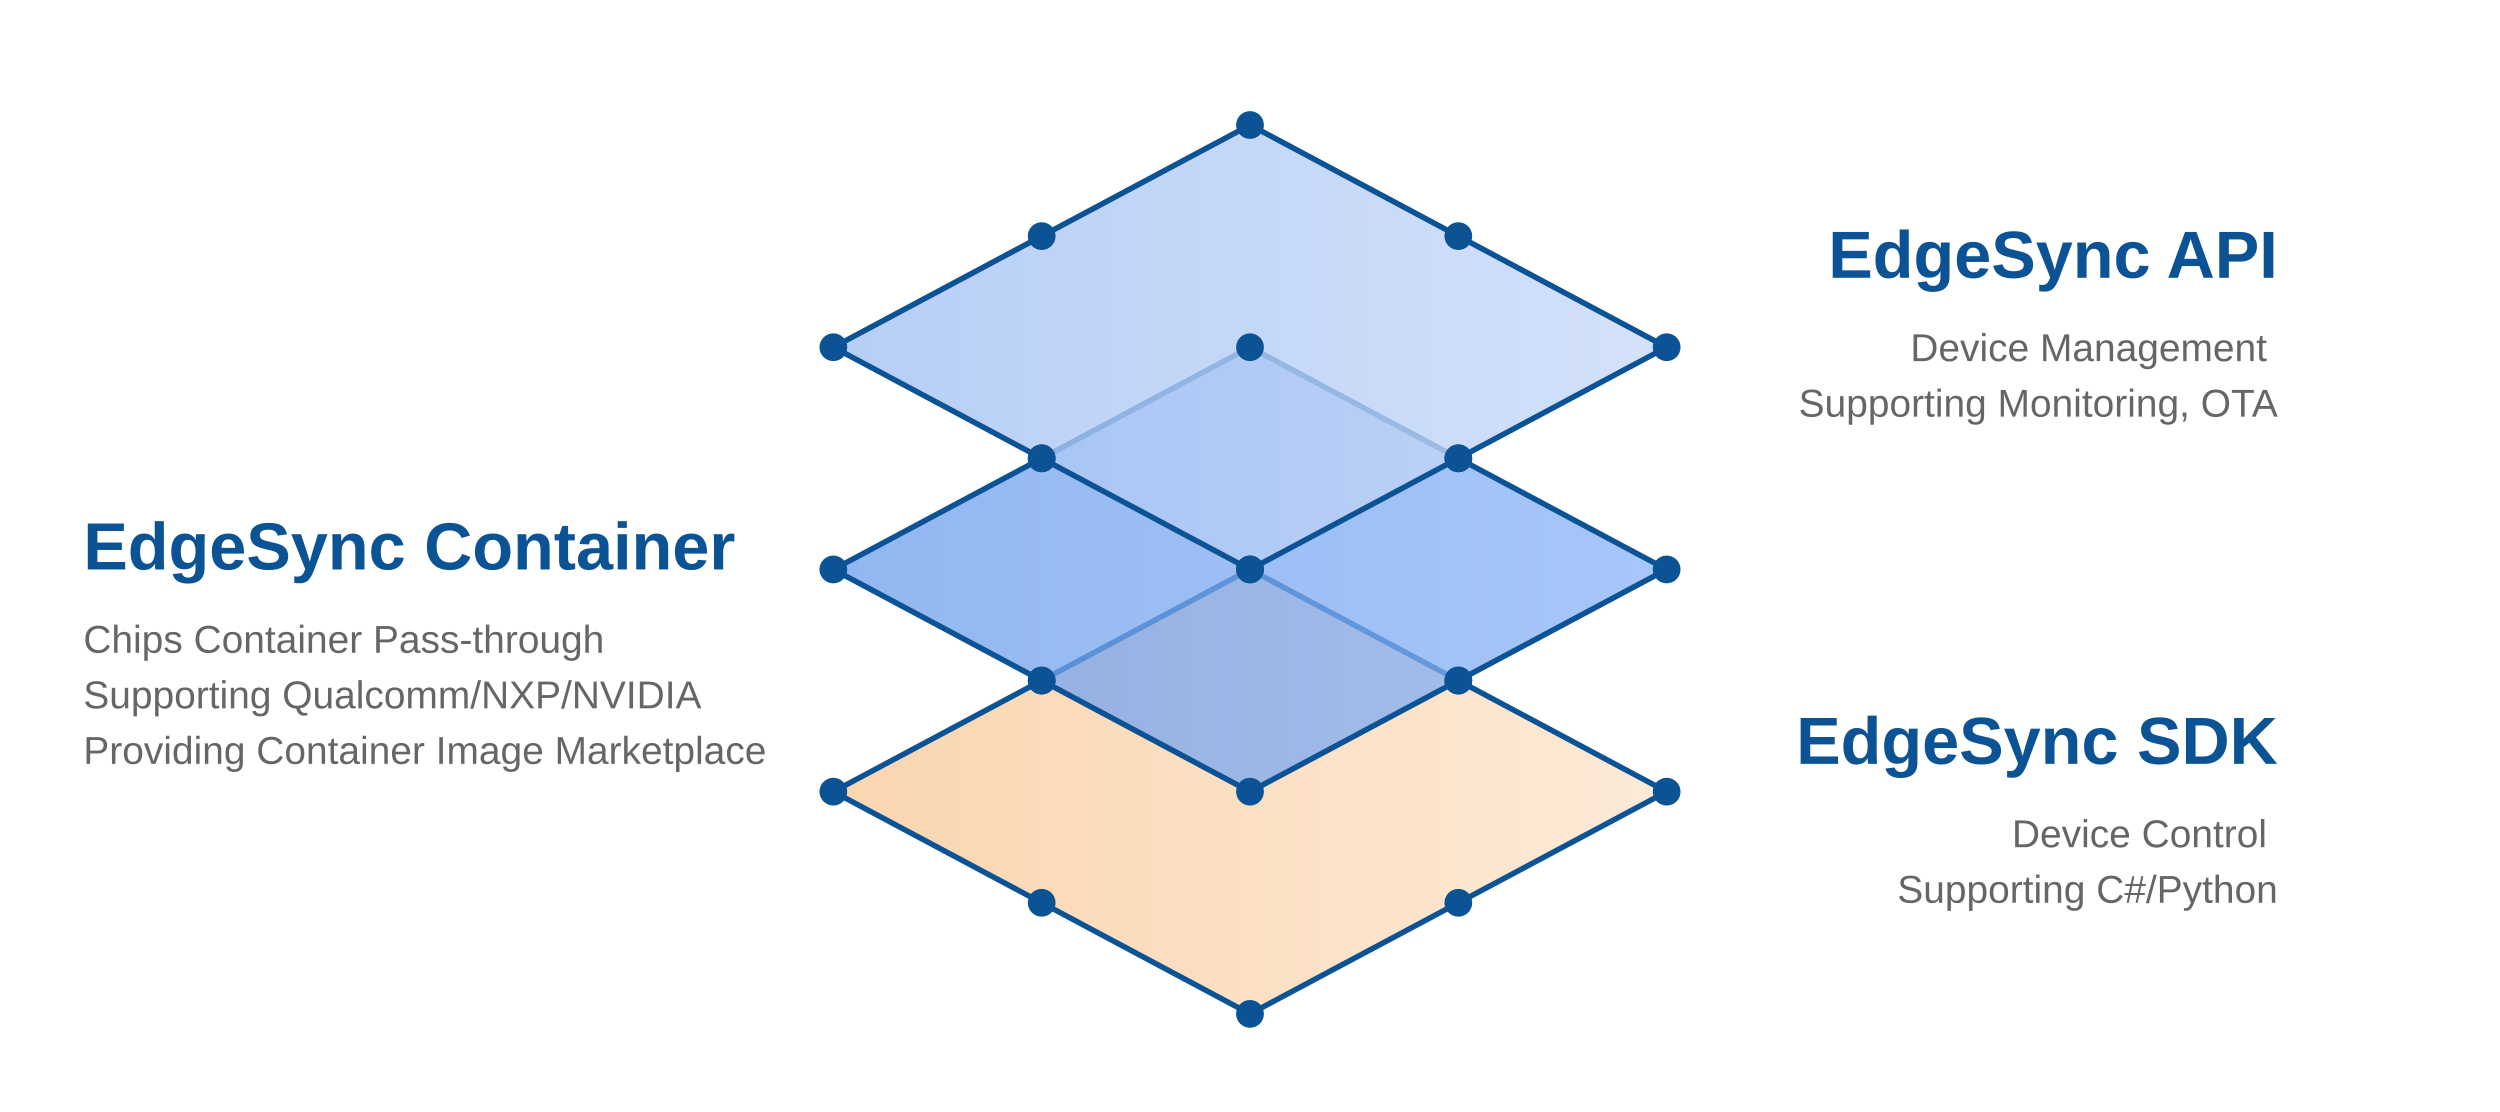
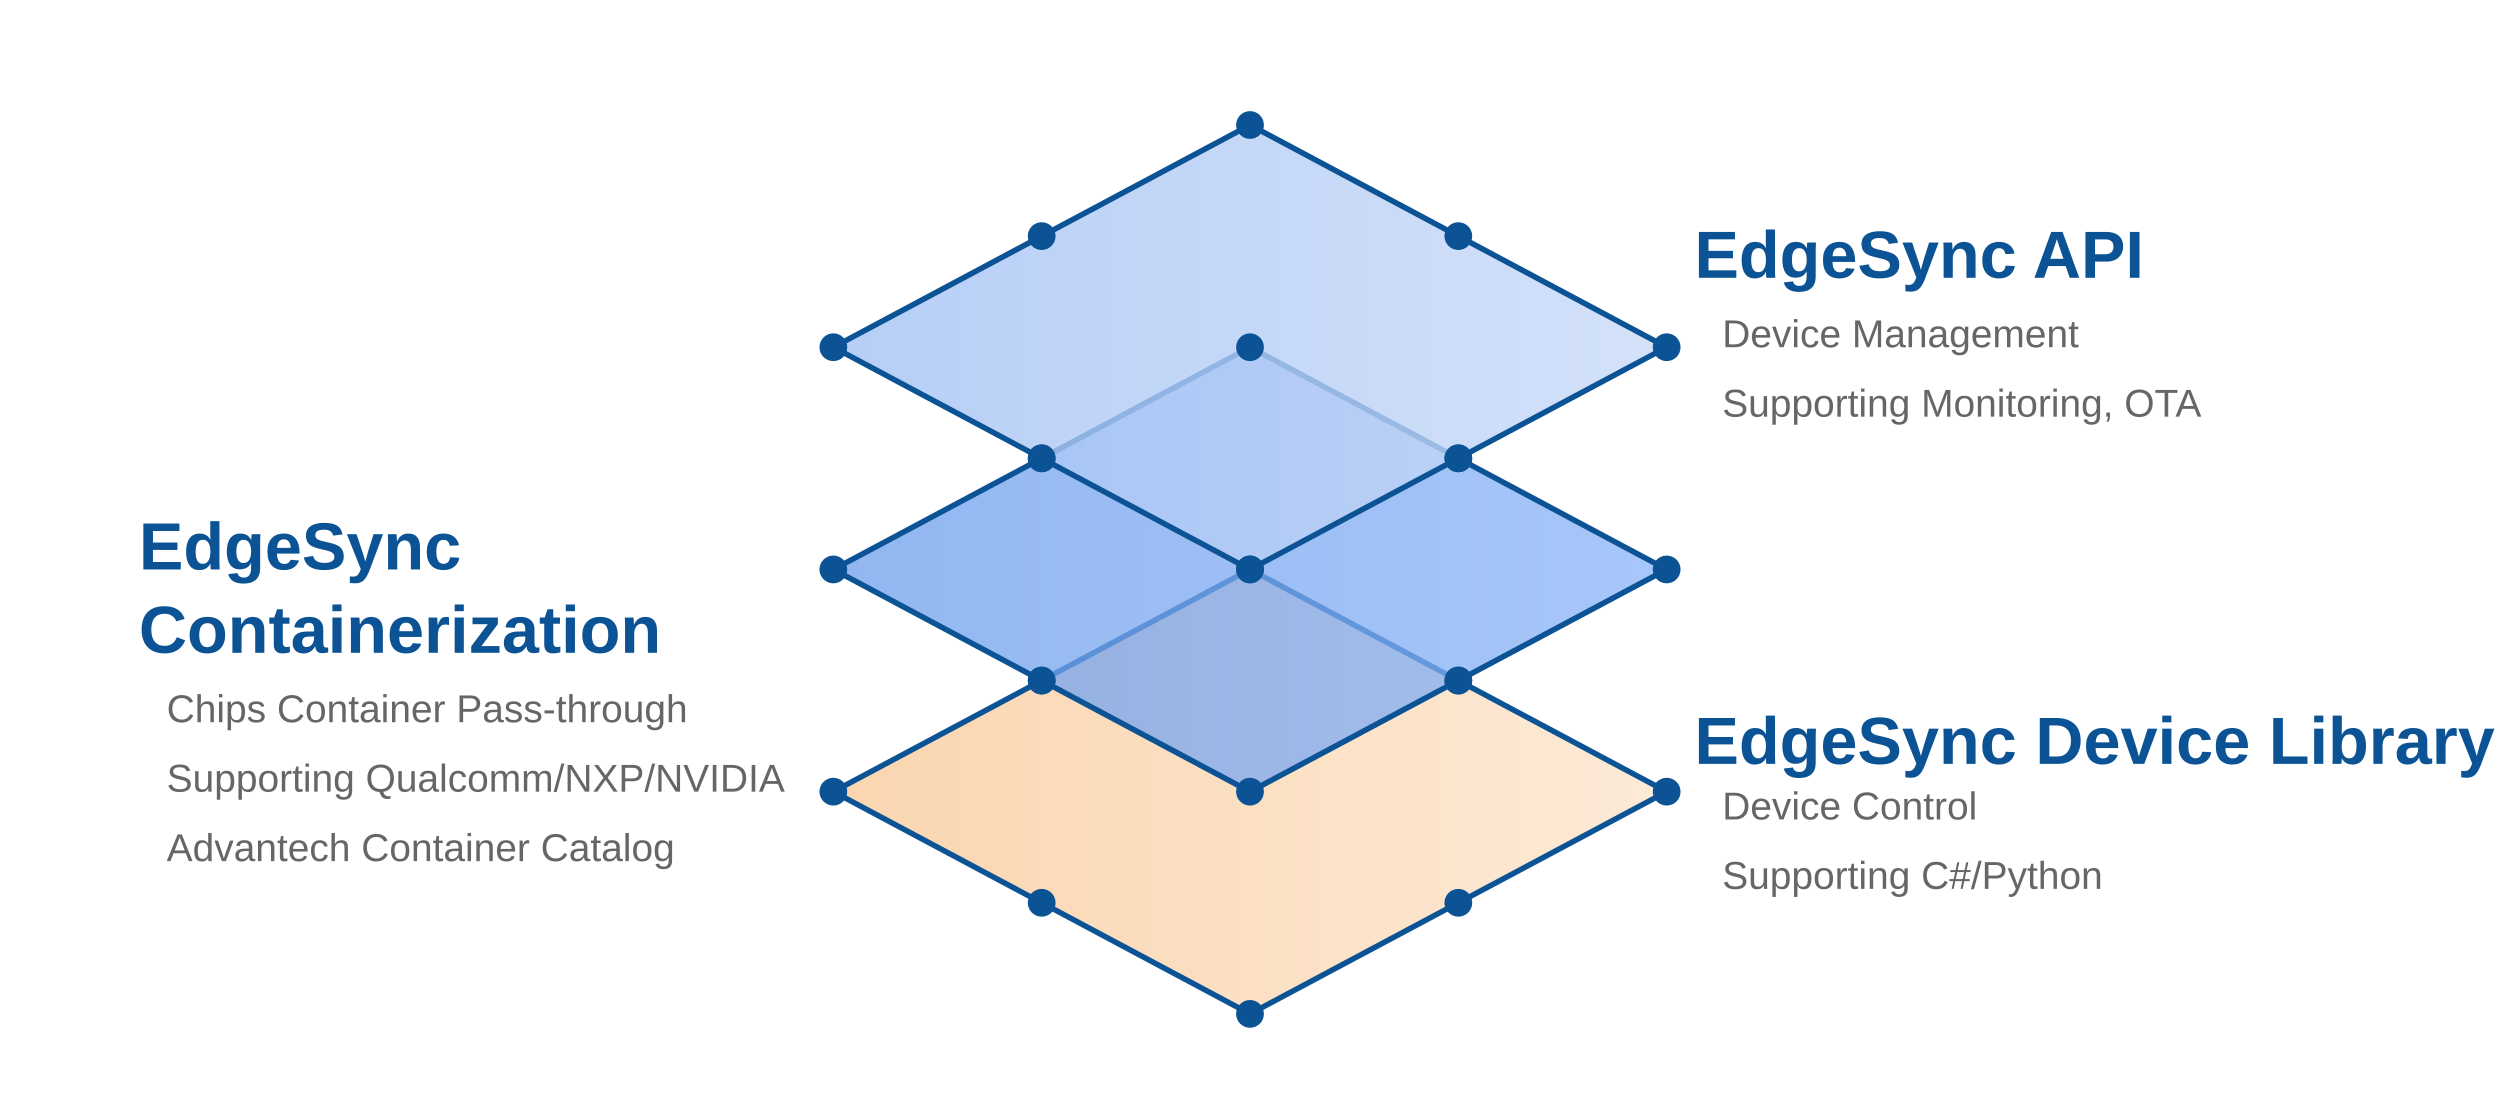
<svg xmlns="http://www.w3.org/2000/svg" width="900" height="400" viewBox="0 0 900 400">
  <defs>
    <linearGradient id="lightBlue" x1="0%" y1="0%" x2="100%" y2="0%">
      <stop offset="0%" style="stop-color:rgba(164, 194, 244, 0.8);stop-opacity:1" />
      <stop offset="100%" style="stop-color:rgba(201, 218, 248, 0.8);stop-opacity:1" />
    </linearGradient>
    <linearGradient id="mediumBlue" x1="0%" y1="0%" x2="100%" y2="0%">
      <stop offset="0%" style="stop-color:rgba(109, 158, 235, 0.75);stop-opacity:1" />
      <stop offset="100%" style="stop-color:rgba(138, 180, 248, 0.75);stop-opacity:1" />
    </linearGradient>
    <linearGradient id="darkBlue" x1="0%" y1="0%" x2="100%" y2="0%">
      <stop offset="0%" style="stop-color:rgba(61, 133, 198, 0.75);stop-opacity:1" />
      <stop offset="100%" style="stop-color:rgba(91, 155, 213, 0.75);stop-opacity:1" />
    </linearGradient>
    <linearGradient id="orange" x1="0%" y1="0%" x2="100%" y2="0%">
      <stop offset="0%" style="stop-color:rgba(249, 203, 156, 0.8);stop-opacity:1" />
      <stop offset="100%" style="stop-color:rgba(252, 229, 205, 0.8);stop-opacity:1" />
    </linearGradient>
  </defs>
  <g transform="translate(50, 15)">
    <polygon points="400,350 250,270 400,190 550,270" fill="url(#orange)" stroke="#0b5394" stroke-width="2" />
    <polygon points="400,270 250,190 400,110 550,190" fill="url(#mediumBlue)" stroke="#0b5394" stroke-width="2" />
    <polygon points="400,190 250,110 400,30 550,110" fill="url(#lightBlue)" stroke="#0b5394" stroke-width="2" />
    <circle cx="400" cy="350" r="5" fill="#0b5394" />
    <circle cx="250" cy="270" r="5" fill="#0b5394" />
    <circle cx="400" cy="190" r="5" fill="#0b5394" />
    <circle cx="550" cy="270" r="5" fill="#0b5394" />
    <circle cx="325" cy="310" r="5" fill="#0b5394" />
    <circle cx="475" cy="310" r="5" fill="#0b5394" />
    <circle cx="325" cy="230" r="5" fill="#0b5394" />
    <circle cx="475" cy="230" r="5" fill="#0b5394" />
    <circle cx="250" cy="190" r="5" fill="#0b5394" />
    <circle cx="400" cy="110" r="5" fill="#0b5394" />
    <circle cx="550" cy="190" r="5" fill="#0b5394" />
    <circle cx="325" cy="150" r="5" fill="#0b5394" />
    <circle cx="475" cy="150" r="5" fill="#0b5394" />
    <circle cx="400" cy="270" r="5" fill="#0b5394" />
    <circle cx="325" cy="230" r="5" fill="#0b5394" />
    <circle cx="475" cy="230" r="5" fill="#0b5394" />
    <circle cx="250" cy="110" r="5" fill="#0b5394" />
    <circle cx="400" cy="30" r="5" fill="#0b5394" />
    <circle cx="550" cy="110" r="5" fill="#0b5394" />
    <circle cx="325" cy="70" r="5" fill="#0b5394" />
    <circle cx="475" cy="70" r="5" fill="#0b5394" />
    <circle cx="325" cy="150" r="5" fill="#0b5394" />
    <circle cx="475" cy="150" r="5" fill="#0b5394" />
    <circle cx="400" cy="190" r="5" fill="#0b5394" />
-     <text x="-20" y="190" font-family="Arial" font-size="24" font-weight="bold" fill="#0b5394">EdgeSync Container</text>
-     <text x="-20" y="220" font-family="Arial" font-size="14" fill="#666666" text-anchor="start">
-       <tspan x="-20" dy="0">Chips Container Pass-through</tspan>
-       <tspan x="-20" dy="20">Supporting Qualcomm/NXP/NVIDIA</tspan>
-       <tspan x="-20" dy="20">Providing Container Image Marketplace</tspan>
+     <text x="0" y="190" font-family="Arial" font-size="24" font-weight="bold" text-anchor="start" fill="#0b5394">EdgeSync</text>
+     <text x="0" y="220" font-family="Arial" font-size="24" font-weight="bold" text-anchor="start" fill="#0b5394">Containerization</text>
+     <text x="0" y="240" font-family="Arial" font-size="14" fill="#666666" text-anchor="start">
+       <tspan x="10" dy="5">Chips Container Pass-through</tspan>
+       <tspan x="10" dy="25">Supporting Qualcomm/NXP/NVIDIA</tspan>
+       <tspan x="10" dy="25">Advantech Container Catalog</tspan>
    </text>
-     <text x="770" y="85" font-family="Arial" font-size="24" font-weight="bold" fill="#0b5394" text-anchor="end">EdgeSync API</text>
-     <text x="770" y="115" font-family="Arial" font-size="14" fill="#666666" text-anchor="end">
-       <tspan x="770" dy="0">Device Management</tspan>
-       <tspan x="770" dy="20">Supporting Monitoring, OTA</tspan>
+     <text x="560" y="85" font-family="Arial" font-size="24" font-weight="bold" fill="#0b5394" text-anchor="start">EdgeSync API</text>
+     <text x="570" y="110" font-family="Arial" font-size="14" fill="#666666" text-anchor="start">
+       <tspan x="570" dy="0">Device Management</tspan>
+       <tspan x="570" dy="25">Supporting Monitoring, OTA</tspan>
    </text>
-     <text x="770" y="260" font-family="Arial" font-size="24" font-weight="bold" fill="#0b5394" text-anchor="end">EdgeSync SDK</text>
-     <text x="770" y="290" font-family="Arial" font-size="14" fill="#666666" text-anchor="end">
-       <tspan x="770" dy="0">Device Control</tspan>
-       <tspan x="770" dy="20">Supporting C#/Python</tspan>
+     <text x="560" y="260" font-family="Arial" font-size="24" font-weight="bold" fill="#0b5394" text-anchor="start">EdgeSync Device Library</text>
+     <text x="560" y="280" font-family="Arial" font-size="14" fill="#666666" text-anchor="start">
+       <tspan x="570" dy="0">Device Control</tspan>
+       <tspan x="570" dy="25">Supporting C#/Python</tspan>
    </text>
  </g>
</svg>
